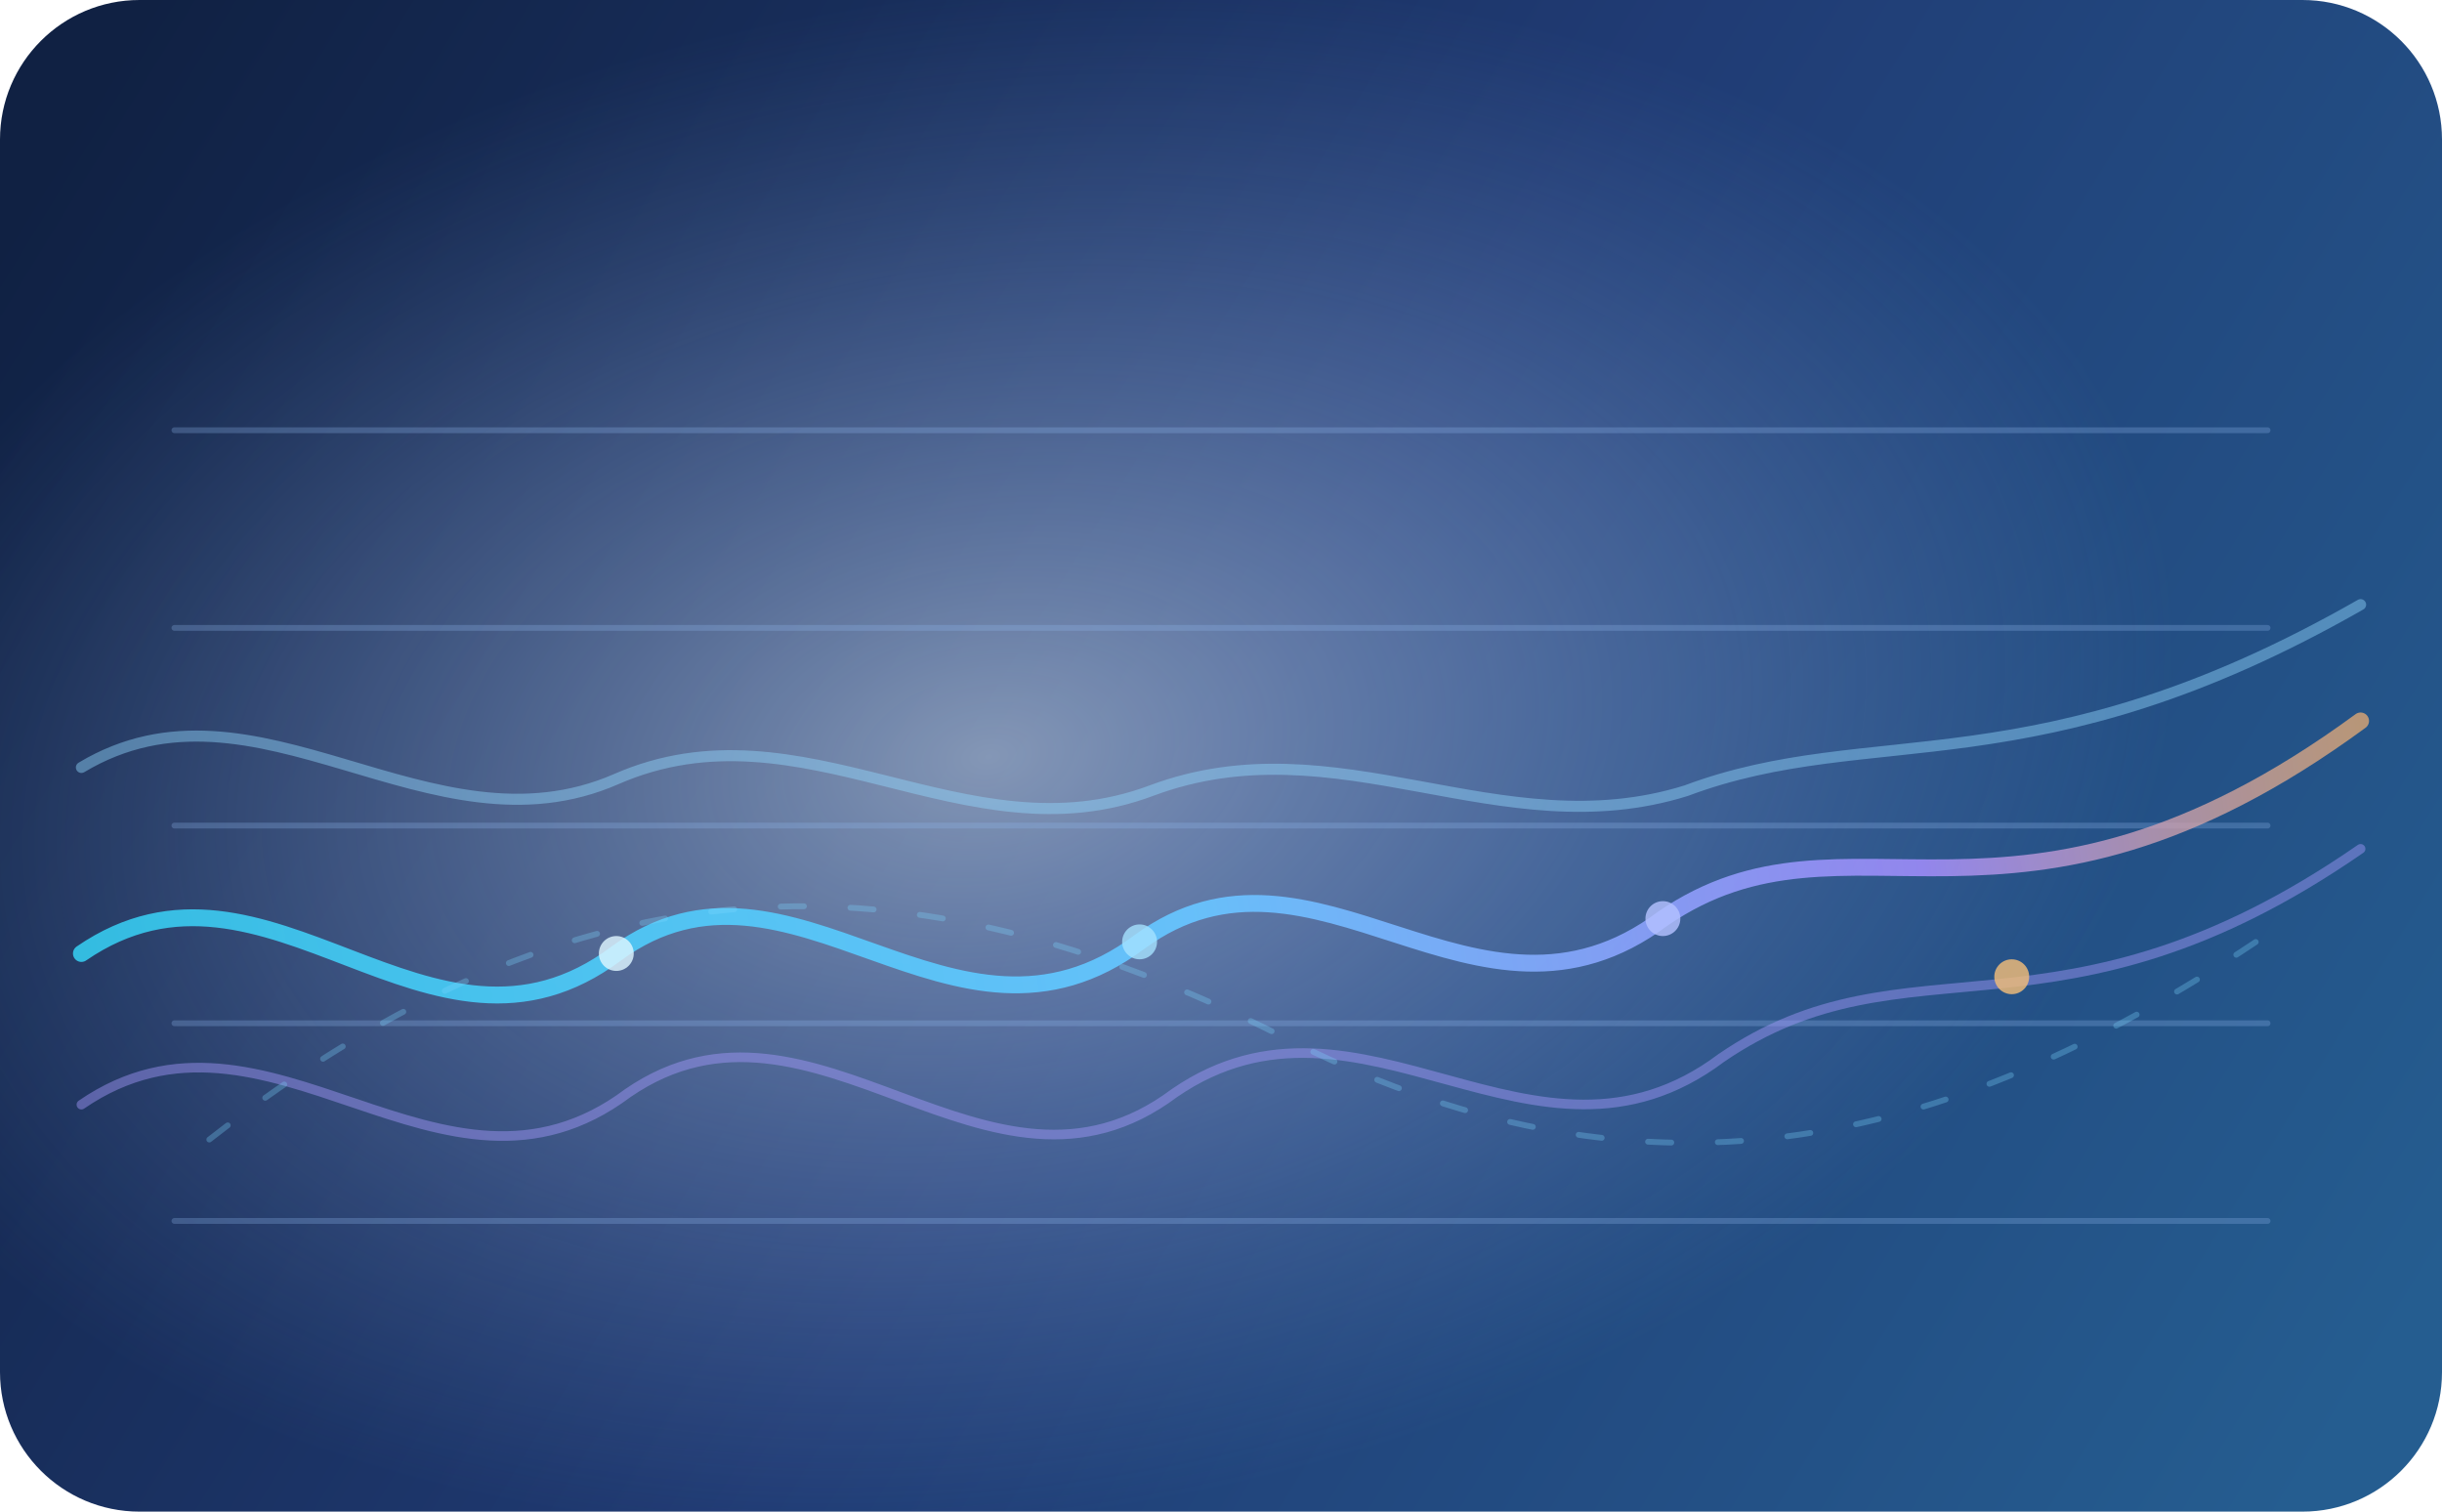
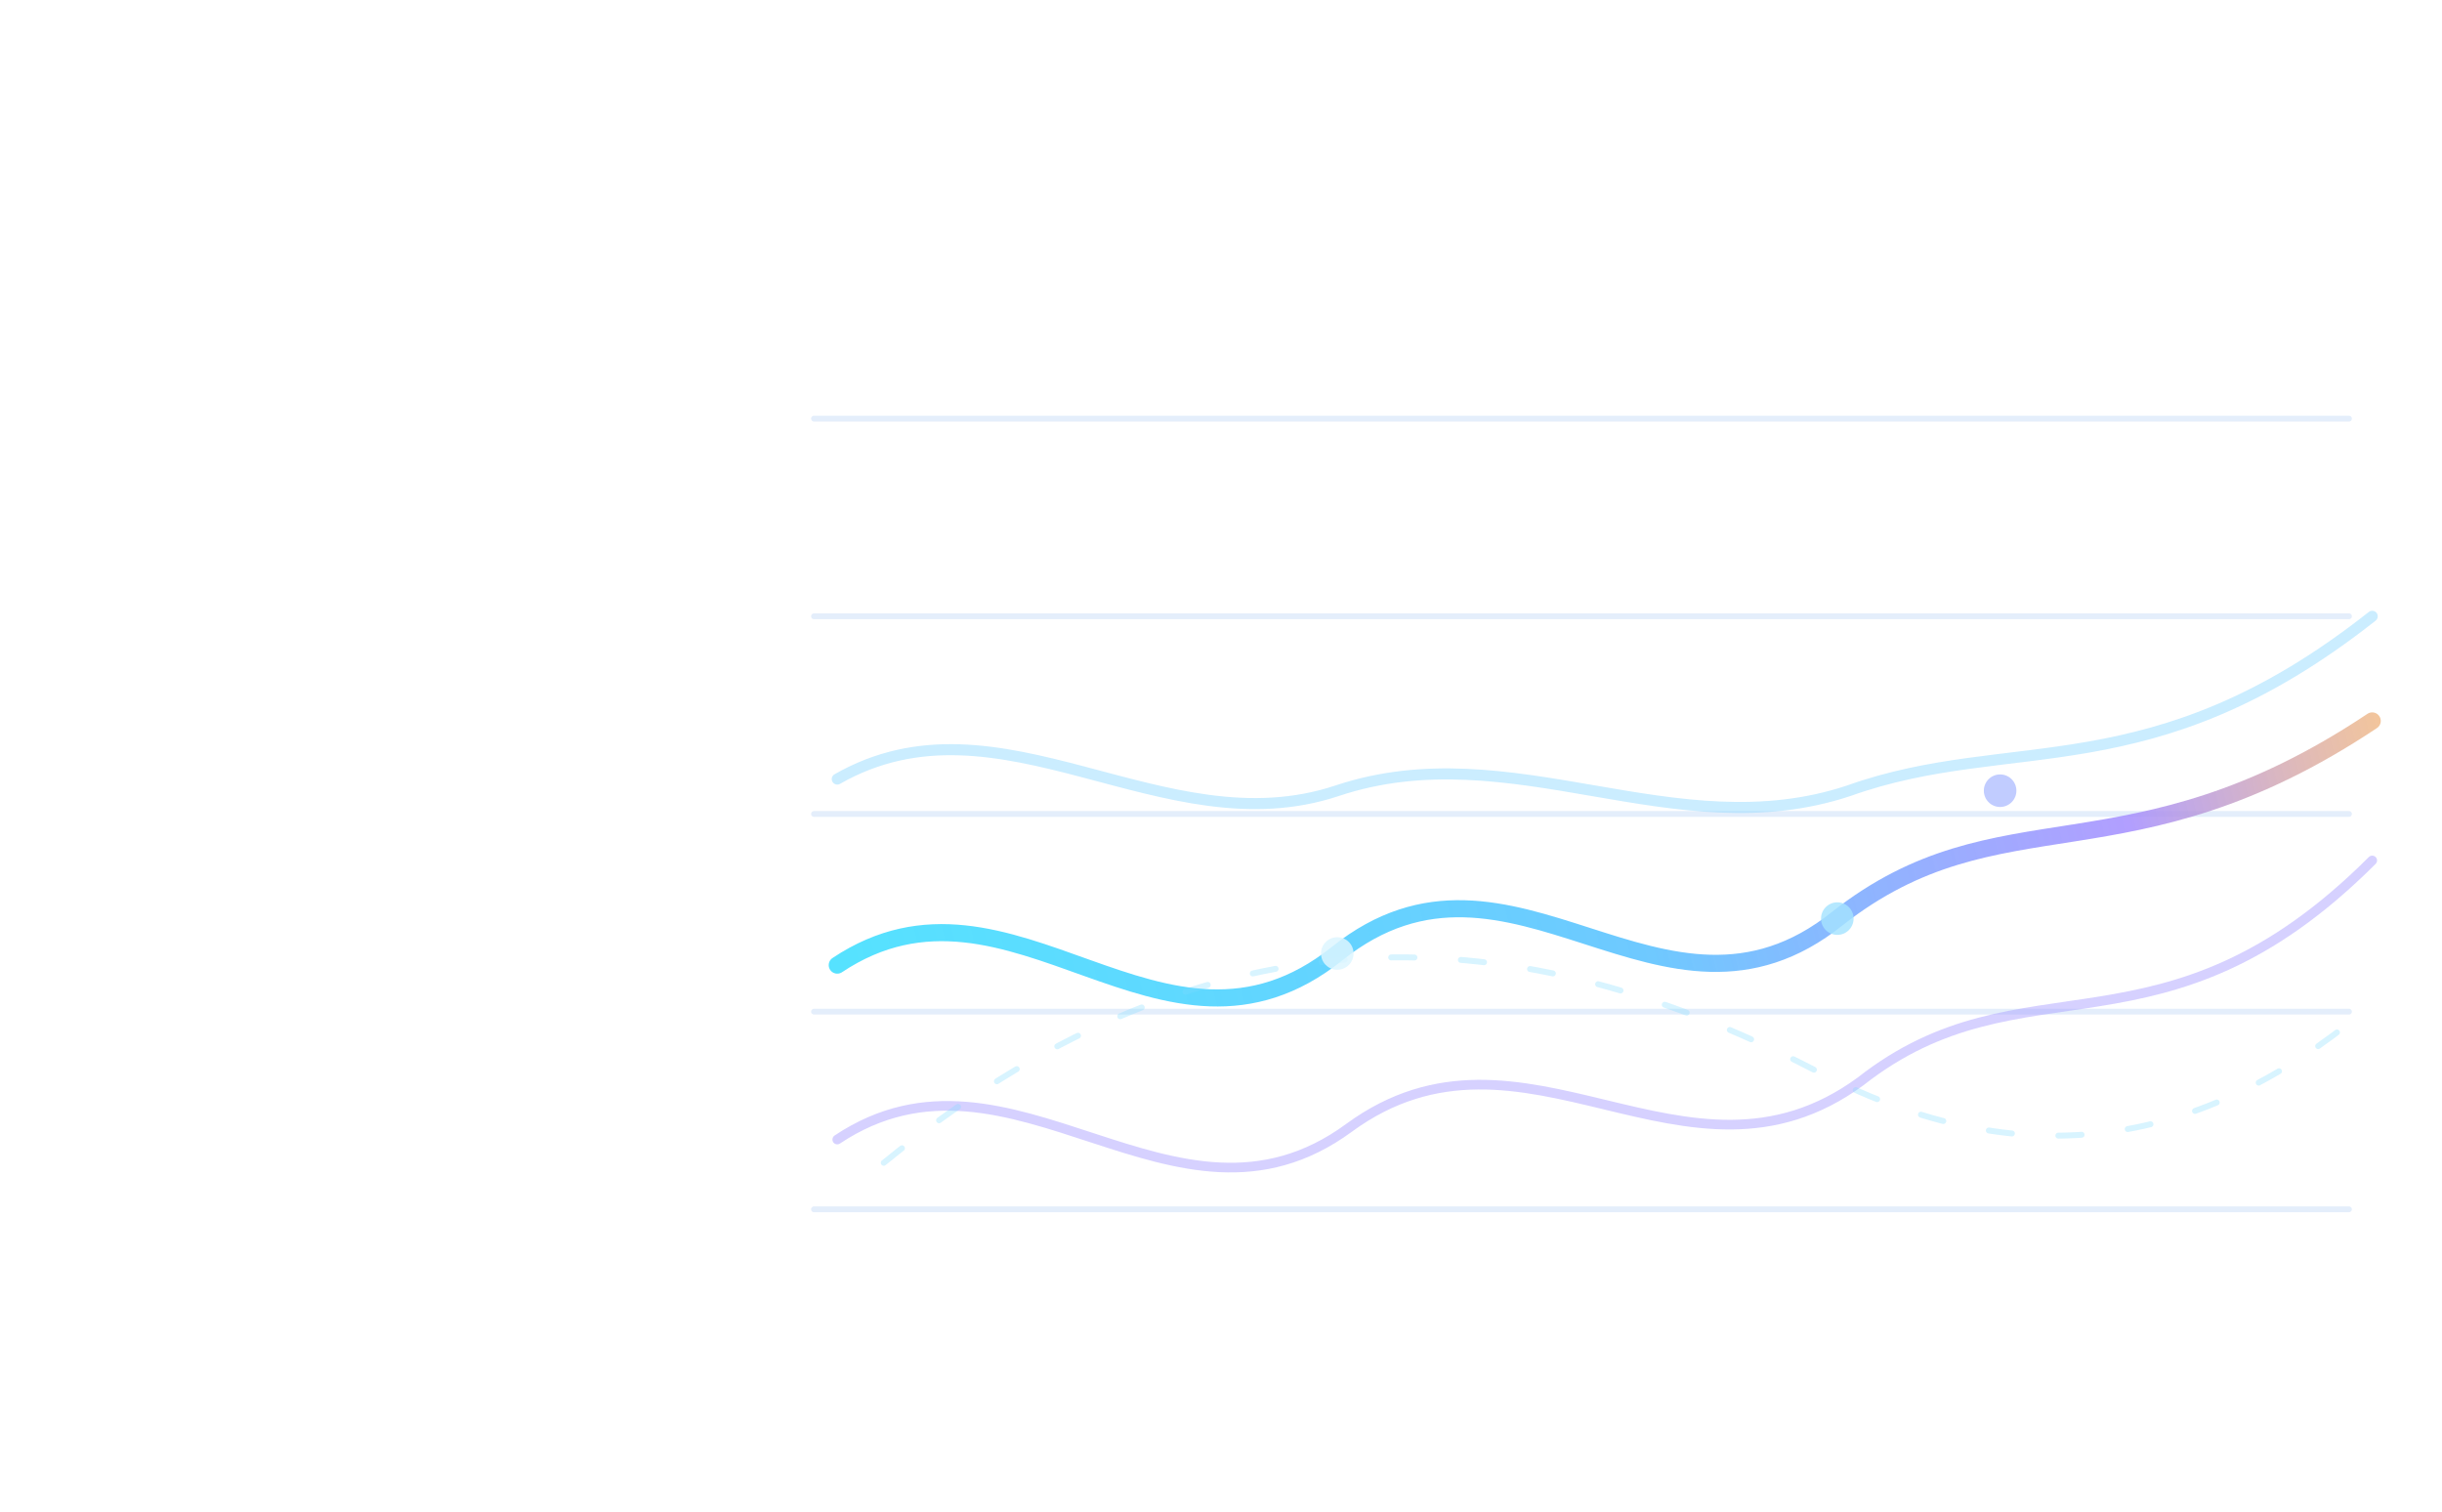
<svg xmlns="http://www.w3.org/2000/svg" width="420" height="260" viewBox="0 0 420 260" fill="none">
  <defs>
-     <linearGradient id="harm-a-bg" x1="18" y1="12" x2="402" y2="248" gradientUnits="userSpaceOnUse">
-       <stop stop-color="#102143" />
-       <stop offset="0.5" stop-color="#203B74" />
-       <stop offset="1" stop-color="#255D90" />
-     </linearGradient>
-     <radialGradient id="harm-a-focus" cx="0" cy="0" r="1" gradientUnits="userSpaceOnUse" gradientTransform="translate(170 130) rotate(-8) scale(206 132)">
-       <stop stop-color="#EAF6FF" stop-opacity="0.5" />
-       <stop offset="0.6" stop-color="#B9D4FF" stop-opacity="0.2" />
-       <stop offset="1" stop-color="#94B8EA" stop-opacity="0" />
-     </radialGradient>
-     <linearGradient id="harm-a-hero" x1="16" y1="172" x2="404" y2="112" gradientUnits="userSpaceOnUse">
-       <stop offset="0" stop-color="#37DCFF" stop-opacity="0.8" />
-       <stop offset="0.48" stop-color="#67C4FF" stop-opacity="0.94" />
-       <stop offset="0.8" stop-color="#A58FFF" stop-opacity="0.84" />
-       <stop offset="1" stop-color="#F1B172" stop-opacity="0.72" />
+     <linearGradient id="sigA-hero" x1="150" y1="176" x2="408" y2="112" gradientUnits="userSpaceOnUse">
+       <stop offset="0" stop-color="#36DCFF" stop-opacity="0.84" />
+       <stop offset="0.5" stop-color="#67C6FF" stop-opacity="0.95" />
+       <stop offset="0.82" stop-color="#A58FFF" stop-opacity="0.86" />
+       <stop offset="1" stop-color="#F0B172" stop-opacity="0.72" />
    </linearGradient>
  </defs>
-   <rect width="420" height="260" rx="24" fill="url(#harm-a-bg)" />
-   <rect width="420" height="260" rx="24" fill="url(#harm-a-focus)" />
-   <g stroke="#8FB8ED" stroke-opacity="0.28" stroke-width="1" stroke-linecap="round">
-     <path d="M30 74H390" />
-     <path d="M30 108H390" />
-     <path d="M30 142H390" />
-     <path d="M30 176H390" />
-     <path d="M30 210H390" />
+   <g stroke="#8FB8ED" stroke-opacity="0.24" stroke-width="1" stroke-linecap="round">
+     <path d="M140 72H404" />
+     <path d="M140 106H404" />
+     <path d="M140 140H404" />
+     <path d="M140 174H404" />
+     <path d="M140 208H404" />
  </g>
-   <path d="M14 164C46 142 74 188 106 164C136 142 164 186 196 162C226 140 254 182 286 158C318 136 346 168 406 124" stroke="url(#harm-a-hero)" stroke-width="2.9" stroke-linecap="round" />
-   <path d="M14 132C44 114 74 148 106 134C138 120 166 148 198 136C230 124 258 146 290 136C322 124 350 136 406 104" stroke="#92D8FF" stroke-opacity="0.44" stroke-width="1.9" stroke-linecap="round" />
-   <path d="M14 190C46 168 76 212 108 188C140 166 170 212 202 188C234 166 264 206 296 182C328 160 354 182 406 146" stroke="#A69AFF" stroke-opacity="0.44" stroke-width="1.65" stroke-linecap="round" />
-   <path d="M36 196C100 146 156 146 220 178C282 210 334 198 388 162" stroke="#7CD7FF" stroke-opacity="0.3" stroke-width="1" stroke-dasharray="4 8" stroke-linecap="round" />
-   <circle cx="106" cy="164" r="3" fill="#DDF5FF" fill-opacity="0.82" />
-   <circle cx="196" cy="162" r="3" fill="#A5E2FF" fill-opacity="0.8" />
-   <circle cx="286" cy="158" r="3" fill="#B3C0FF" fill-opacity="0.82" />
-   <circle cx="346" cy="168" r="3" fill="#F0BC79" fill-opacity="0.82" />
+   <path d="M144 166C174 146 200 188 230 164C260 140 286 182 316 158C344 136 366 152 408 124" stroke="url(#sigA-hero)" stroke-width="2.94" stroke-linecap="round" fill="none" />
+   <path d="M144 134C172 118 200 146 230 136C260 126 288 146 318 136C346 126 370 136 408 106" stroke="#92D9FF" stroke-opacity="0.48" stroke-width="1.9" stroke-linecap="round" fill="none" />
+   <path d="M144 196C174 176 202 216 232 194C262 172 290 208 320 186C348 164 372 184 408 148" stroke="#A69AFF" stroke-opacity="0.46" stroke-width="1.66" stroke-linecap="round" fill="none" />
+   <path d="M152 200C206 156 258 156 312 184C346 202 376 198 404 176" stroke="#7CD8FF" stroke-opacity="0.3" stroke-width="1.02" stroke-dasharray="4 8" stroke-linecap="round" fill="none" />
+   <circle cx="230" cy="164" r="2.8" fill="#DDF6FF" fill-opacity="0.84" />
+   <circle cx="316" cy="158" r="2.8" fill="#A5E3FF" fill-opacity="0.82" />
+   <circle cx="344" cy="136" r="2.8" fill="#B3C0FF" fill-opacity="0.82" />
</svg>
